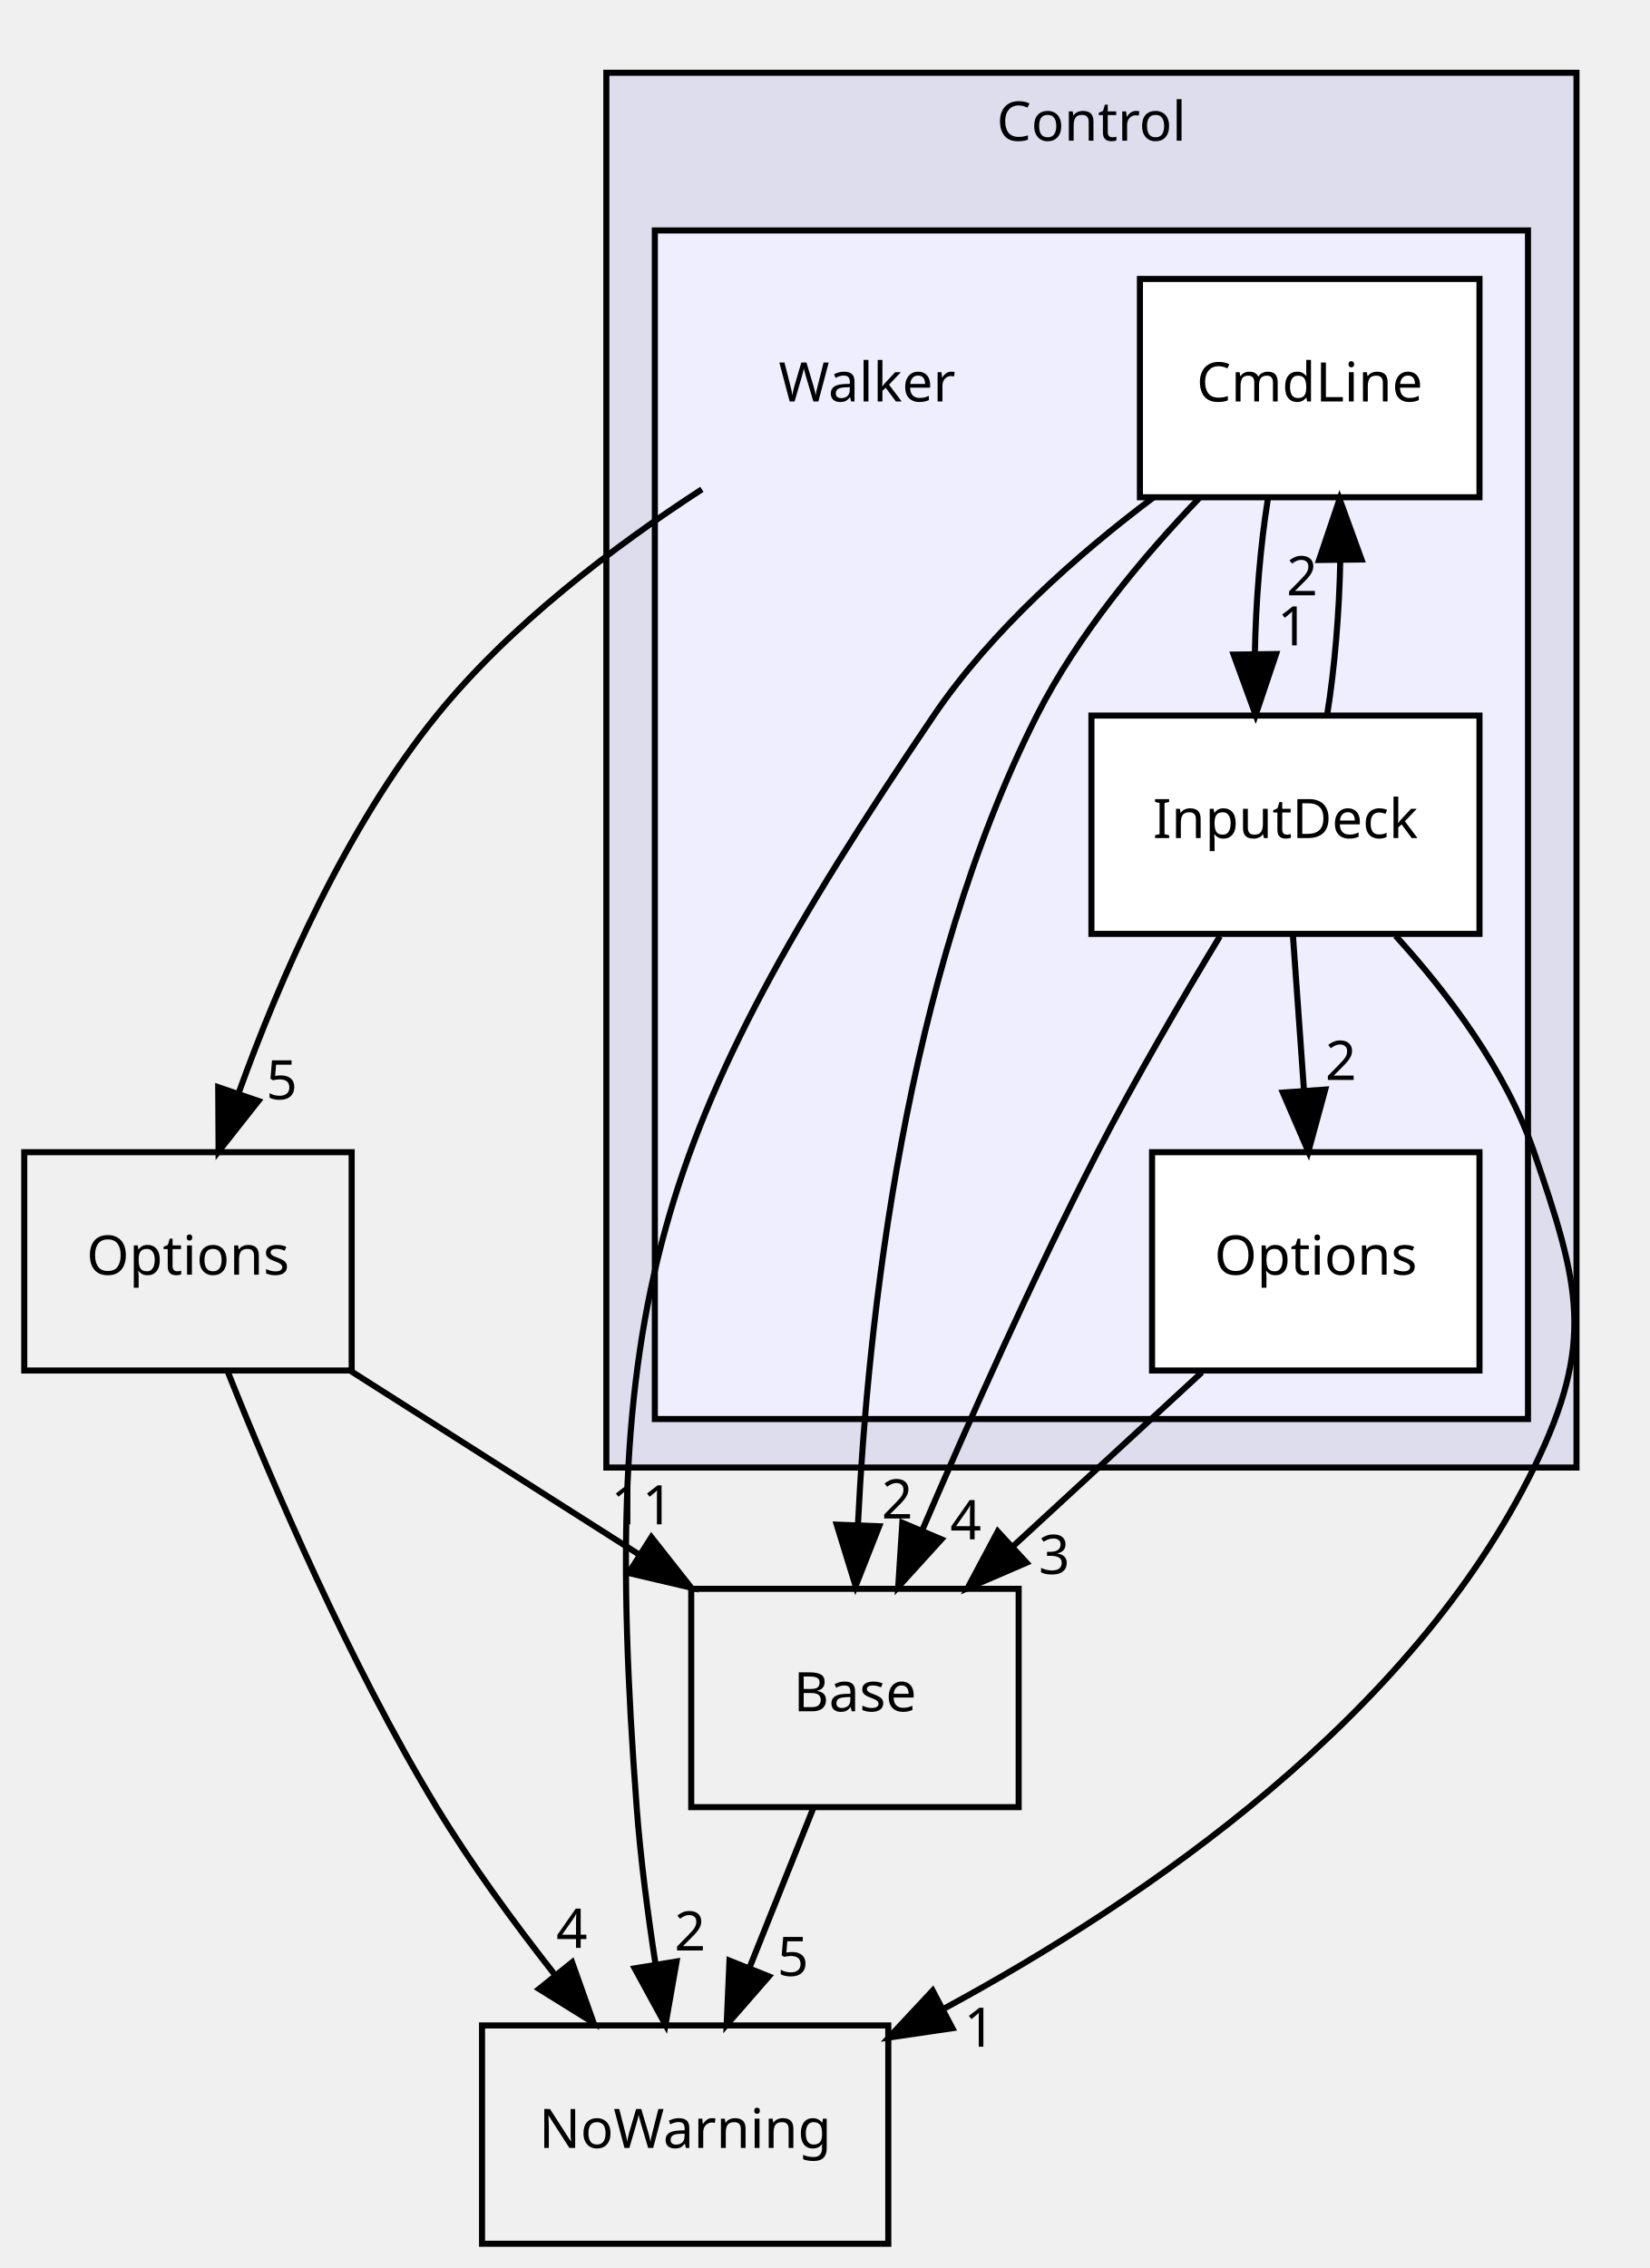
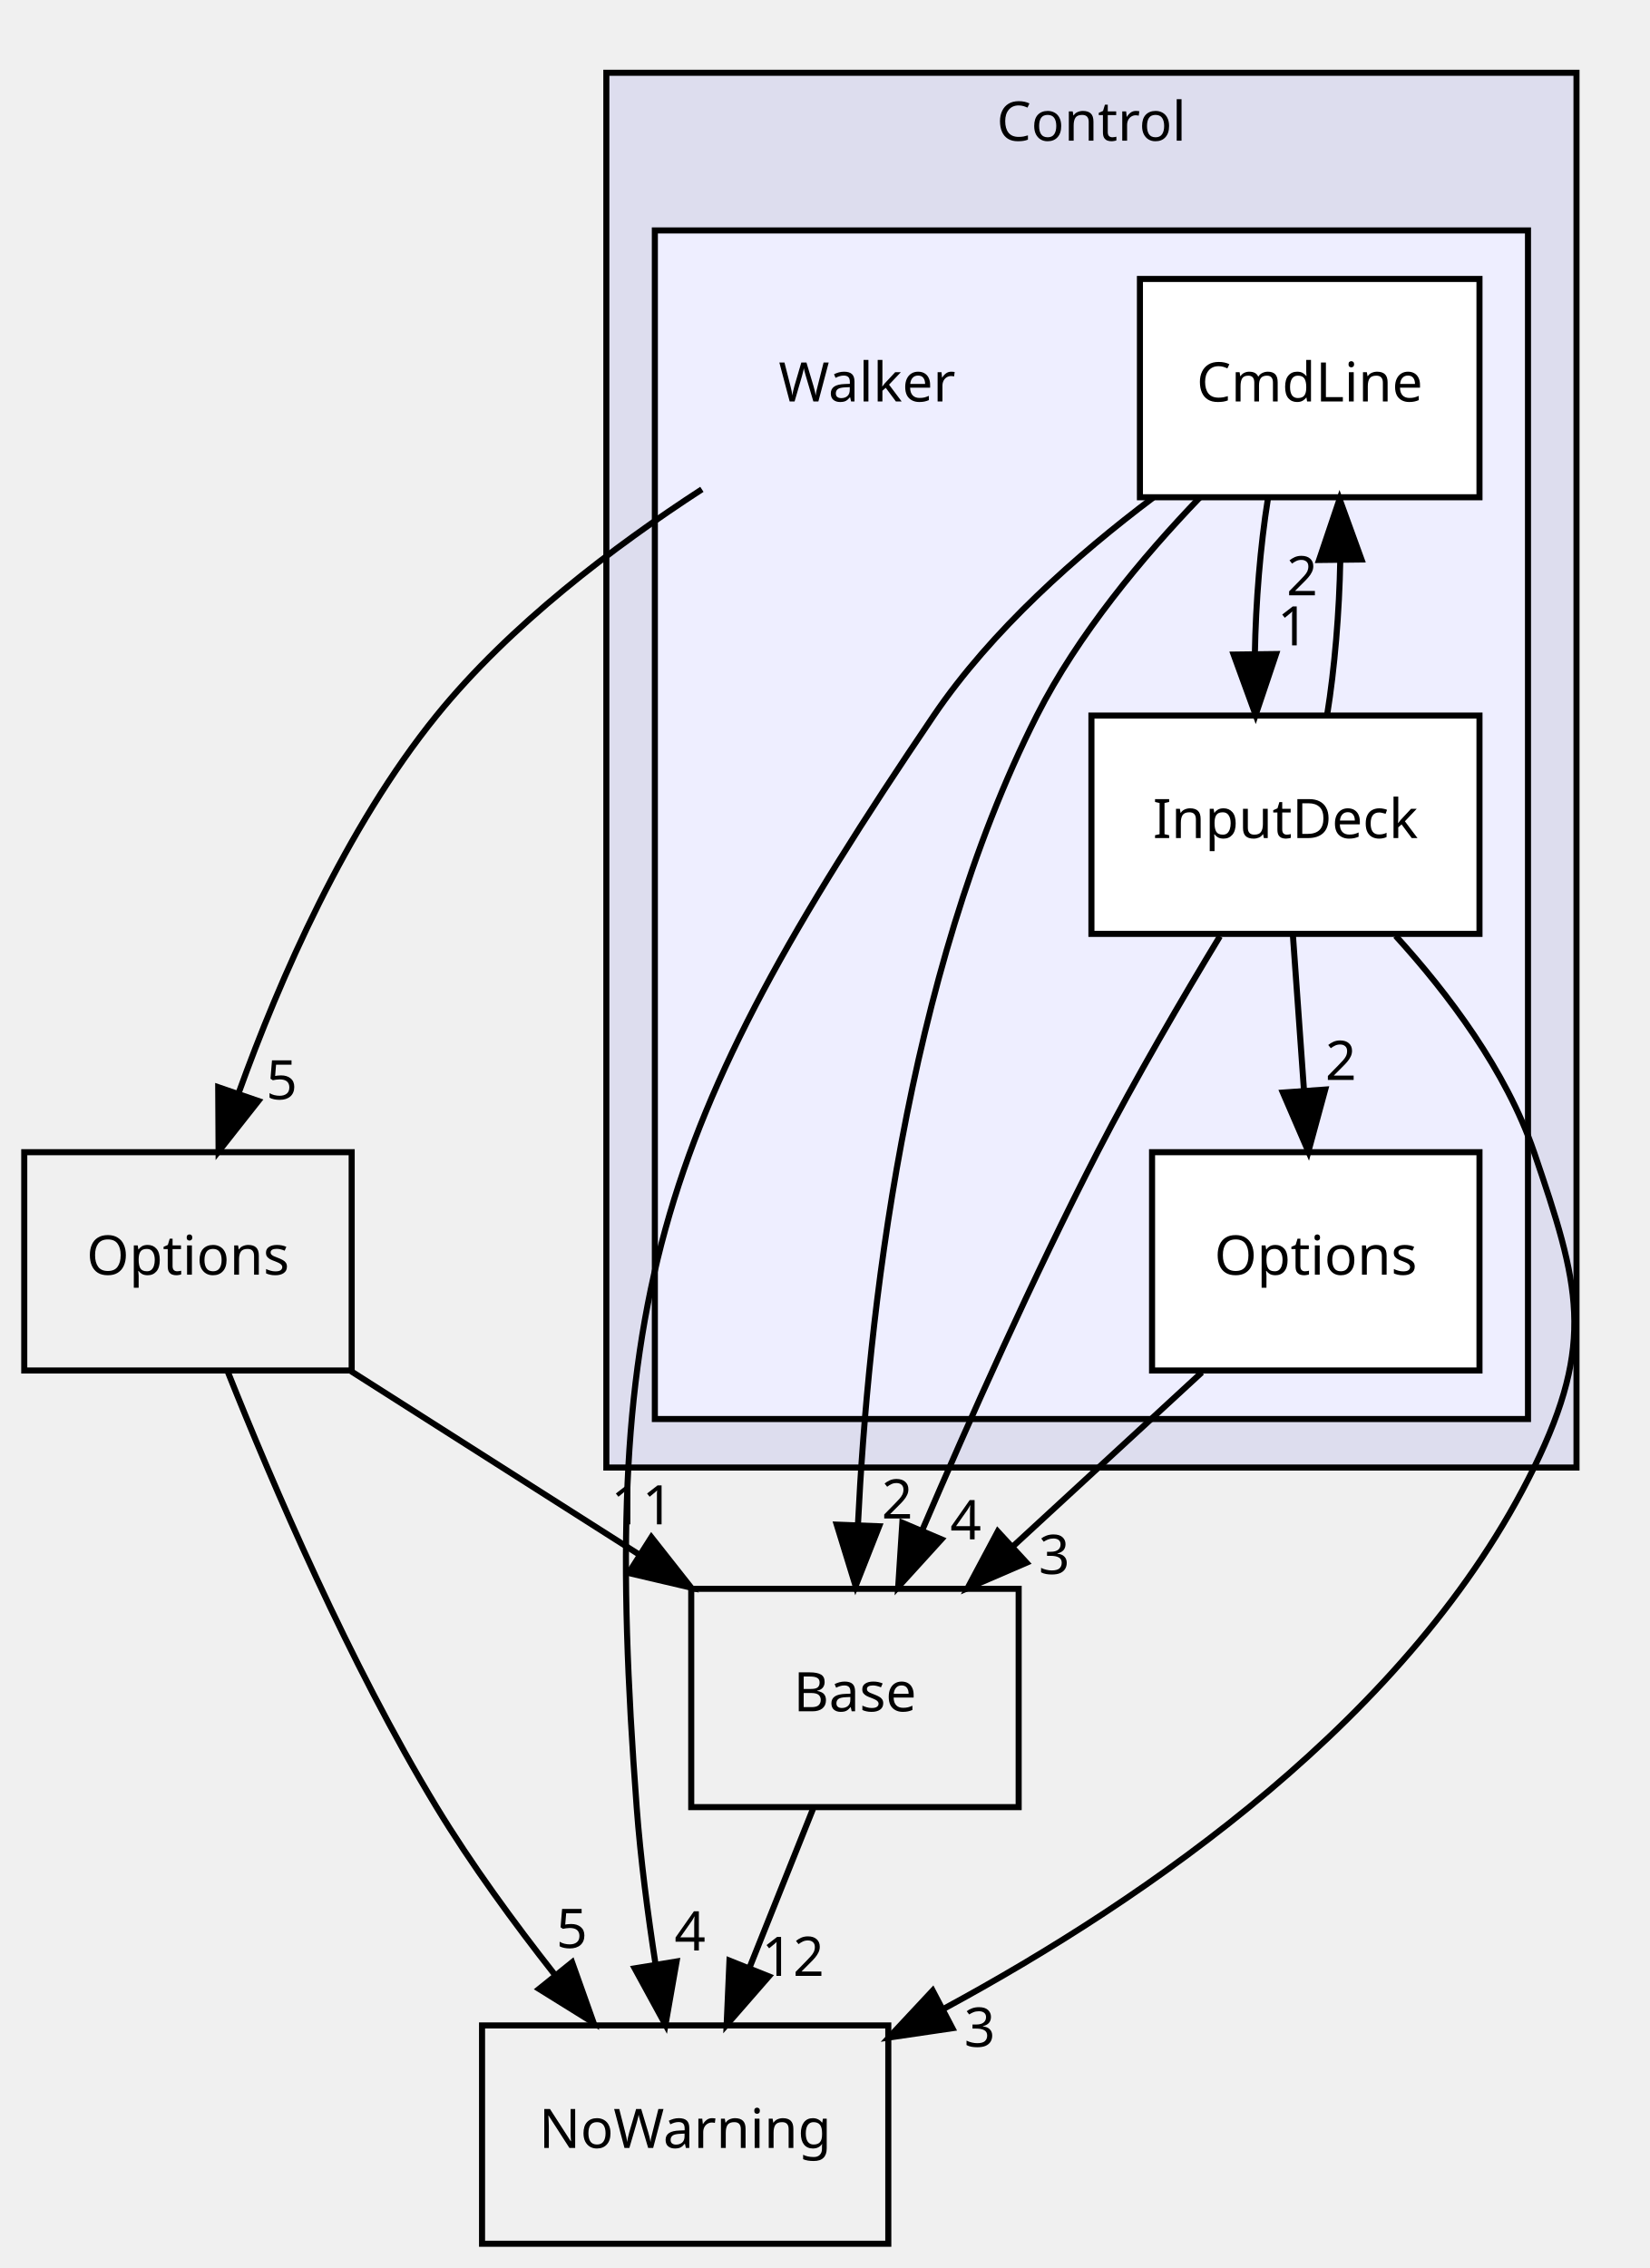
<svg xmlns="http://www.w3.org/2000/svg" xmlns:xlink="http://www.w3.org/1999/xlink" width="272pt" height="374pt" viewBox="0.00 0.00 272.00 374.00">
  <g id="graph0" class="graph" transform="scale(1 1) rotate(0) translate(4 370)">
    <g id="clust1" class="cluster">
      <g id="a_clust1">
        <a xlink:href="dir_3ff0826a6d651abbf0f532354e1ac7dc.html" target="_top" xlink:title="Control">
          <polygon fill="#ddddee" stroke="black" points="96,-128 96,-358 256,-358 256,-128 96,-128" />
          <text text-anchor="middle" x="176" y="-346.8" font-family="sans-serif" font-size="9.00">Control</text>
        </a>
      </g>
    </g>
    <g id="clust2" class="cluster">
      <g id="a_clust2">
        <a xlink:href="dir_0e448188b37b11ddd594aa8fc8850de3.html" target="_top">
          <polygon fill="#eeeeff" stroke="black" points="104,-136 104,-332 248,-332 248,-136 104,-136" />
        </a>
      </g>
    </g>
    <g id="node1" class="node">
      <text text-anchor="middle" x="139" y="-303.8" font-family="sans-serif" font-size="9.00">Walker</text>
    </g>
    <g id="node5" class="node">
      <g id="a_node5">
        <a xlink:href="dir_ec1cf62c000f17e7048c6127480956ca.html" target="_top" xlink:title="Options">
          <polygon fill="none" stroke="black" points="54,-180 0,-180 0,-144 54,-144 54,-180" />
          <text text-anchor="middle" x="27" y="-159.8" font-family="sans-serif" font-size="9.00">Options</text>
        </a>
      </g>
    </g>
    <g id="edge6" class="edge">
      <path fill="none" stroke="black" d="M111.757,-289.307C97.311,-279.93 80.099,-266.943 68,-252 53.006,-233.482 42.146,-208.586 35.385,-189.834" />
      <polygon fill="black" stroke="black" points="38.609,-188.448 32.05,-180.128 31.989,-190.722 38.609,-188.448" />
      <g id="a_edge6-headlabel">
        <a xlink:href="dir_000008_000022.html" target="_top" xlink:title="5">
          <text text-anchor="middle" x="42.463" y="-188.725" font-family="sans-serif" font-size="9.00">5</text>
        </a>
      </g>
    </g>
    <g id="node2" class="node">
      <g id="a_node2">
        <a xlink:href="dir_f13a08b0c51a73f05d560b643e7c23bf.html" target="_top" xlink:title="CmdLine">
          <polygon fill="white" stroke="black" points="240,-324 184,-324 184,-288 240,-288 240,-324" />
          <text text-anchor="middle" x="212" y="-303.8" font-family="sans-serif" font-size="9.00">CmdLine</text>
        </a>
      </g>
    </g>
    <g id="node3" class="node">
      <g id="a_node3">
        <a xlink:href="dir_f3d53cfd78aa16b6a5194a46fac1c1b1.html" target="_top" xlink:title="InputDeck">
          <polygon fill="white" stroke="black" points="240,-252 176,-252 176,-216 240,-216 240,-252" />
          <text text-anchor="middle" x="208" y="-231.8" font-family="sans-serif" font-size="9.00">InputDeck</text>
        </a>
      </g>
    </g>
    <g id="edge7" class="edge">
      <path fill="none" stroke="black" d="M205.096,-287.697C203.859,-279.983 203.103,-270.712 202.954,-262.112" />
      <polygon fill="black" stroke="black" points="206.454,-262.148 203.082,-252.104 199.454,-262.059 206.454,-262.148" />
      <g id="a_edge7-headlabel">
        <a xlink:href="dir_000017_000018.html" target="_top" xlink:title="1">
          <text text-anchor="middle" x="209.247" y="-263.579" font-family="sans-serif" font-size="9.00">1</text>
        </a>
      </g>
    </g>
    <g id="node6" class="node">
      <g id="a_node6">
        <a xlink:href="dir_7e34f0efff2ff25c5f7cf9ee4af7a0ce.html" target="_top" xlink:title="NoWarning">
          <polygon fill="none" stroke="black" points="142.5,-36 75.5,-36 75.5,-0 142.5,-0 142.5,-36" />
          <text text-anchor="middle" x="109" y="-15.8" font-family="sans-serif" font-size="9.00">NoWarning</text>
        </a>
      </g>
    </g>
    <g id="edge8" class="edge">
      <path fill="none" stroke="black" d="M186.171,-287.928C173.754,-278.59 159.535,-266.066 150,-252 103.476,-183.372 94.795,-154.679 101,-72 101.637,-63.518 102.838,-54.336 104.121,-46.036" />
      <polygon fill="black" stroke="black" points="107.584,-46.547 105.752,-36.112 100.676,-45.412 107.584,-46.547" />
      <g id="a_edge8-headlabel">
-         <a xlink:href="dir_000017_000034.html" target="_top" xlink:title="2">
-           <text text-anchor="middle" x="109.802" y="-48.355" font-family="sans-serif" font-size="9.00">2</text>
+         <a xlink:href="dir_000017_000034.html" target="_top" xlink:title="4">
+           <text text-anchor="middle" x="109.802" y="-48.355" font-family="sans-serif" font-size="9.00">4</text>
        </a>
      </g>
    </g>
    <g id="node7" class="node">
      <g id="a_node7">
        <a xlink:href="dir_4814b1a558d470c33d85e65dbde02eaa.html" target="_top" xlink:title="Base">
          <polygon fill="none" stroke="black" points="164,-108 110,-108 110,-72 164,-72 164,-108" />
          <text text-anchor="middle" x="137" y="-87.8" font-family="sans-serif" font-size="9.00">Base</text>
        </a>
      </g>
    </g>
    <g id="edge9" class="edge">
      <path fill="none" stroke="black" d="M193.83,-287.913C184.519,-278.211 173.751,-265.359 167,-252 145.225,-208.91 139.138,-152.148 137.507,-118.81" />
      <polygon fill="black" stroke="black" points="140.991,-118.314 137.109,-108.456 133.996,-118.583 140.991,-118.314" />
      <g id="a_edge9-headlabel">
        <a xlink:href="dir_000017_000002.html" target="_top" xlink:title="2">
          <text text-anchor="middle" x="143.966" y="-119.597" font-family="sans-serif" font-size="9.00">2</text>
        </a>
      </g>
    </g>
    <g id="edge3" class="edge">
      <path fill="none" stroke="black" d="M214.872,-252.104C216.117,-259.791 216.883,-269.054 217.042,-277.665" />
      <polygon fill="black" stroke="black" points="213.542,-277.657 216.927,-287.697 220.542,-277.737 213.542,-277.657" />
      <g id="a_edge3-headlabel">
        <a xlink:href="dir_000018_000017.html" target="_top" xlink:title="2">
          <text text-anchor="middle" x="210.744" y="-271.83" font-family="sans-serif" font-size="9.00">2</text>
        </a>
      </g>
    </g>
    <g id="node4" class="node">
      <g id="a_node4">
        <a xlink:href="dir_387b761d53ddabfb62ec8e990cbf9dee.html" target="_top" xlink:title="Options">
          <polygon fill="white" stroke="black" points="240,-180 186,-180 186,-144 240,-144 240,-180" />
          <text text-anchor="middle" x="213" y="-159.8" font-family="sans-serif" font-size="9.00">Options</text>
        </a>
      </g>
    </g>
    <g id="edge2" class="edge">
      <path fill="none" stroke="black" d="M209.236,-215.697C209.787,-207.983 210.449,-198.712 211.063,-190.112" />
      <polygon fill="black" stroke="black" points="214.557,-190.328 211.778,-180.104 207.575,-189.83 214.557,-190.328" />
      <g id="a_edge2-headlabel">
        <a xlink:href="dir_000018_000026.html" target="_top" xlink:title="2">
          <text text-anchor="middle" x="217.133" y="-191.916" font-family="sans-serif" font-size="9.00">2</text>
        </a>
      </g>
    </g>
    <g id="edge4" class="edge">
      <path fill="none" stroke="black" d="M226.169,-215.677C234.885,-206.097 244.412,-193.43 249,-180 256.472,-158.13 259.149,-148.764 249,-128 228.908,-86.893 185,-56.793 151.677,-38.766" />
      <polygon fill="black" stroke="black" points="153.07,-35.544 142.588,-34.002 149.821,-41.744 153.07,-35.544" />
      <g id="a_edge4-headlabel">
-         <a xlink:href="dir_000018_000034.html" target="_top" xlink:title="1">
-           <text text-anchor="middle" x="157.572" y="-32.498" font-family="sans-serif" font-size="9.00">1</text>
+         <a xlink:href="dir_000018_000034.html" target="_top" xlink:title="3">
+           <text text-anchor="middle" x="157.572" y="-32.498" font-family="sans-serif" font-size="9.00">3</text>
        </a>
      </g>
    </g>
    <g id="edge5" class="edge">
      <path fill="none" stroke="black" d="M197.188,-215.597C191,-205.379 183.25,-192.129 177,-180 166.393,-159.417 155.71,-135.441 148.055,-117.564" />
      <polygon fill="black" stroke="black" points="151.261,-116.159 144.134,-108.319 144.817,-118.892 151.261,-116.159" />
      <g id="a_edge5-headlabel">
        <a xlink:href="dir_000018_000002.html" target="_top" xlink:title="4">
          <text text-anchor="middle" x="155.279" y="-116.159" font-family="sans-serif" font-size="9.00">4</text>
        </a>
      </g>
    </g>
    <g id="edge1" class="edge">
      <path fill="none" stroke="black" d="M194.213,-143.697C184.826,-135.05 173.316,-124.449 163.087,-115.027" />
      <polygon fill="black" stroke="black" points="165.297,-112.305 155.57,-108.104 160.555,-117.454 165.297,-112.305" />
      <g id="a_edge1-headlabel">
        <a xlink:href="dir_000026_000002.html" target="_top" xlink:title="3">
          <text text-anchor="middle" x="169.865" y="-110.452" font-family="sans-serif" font-size="9.00">3</text>
        </a>
      </g>
    </g>
    <g id="edge10" class="edge">
      <path fill="none" stroke="black" d="M33.609,-143.685C40.932,-125.31 53.623,-95.712 68,-72 73.7,-62.6 80.778,-52.917 87.441,-44.442" />
      <polygon fill="black" stroke="black" points="90.352,-46.408 93.899,-36.425 84.9,-42.017 90.352,-46.408" />
      <g id="a_edge10-headlabel">
-         <a xlink:href="dir_000022_000034.html" target="_top" xlink:title="4">
-           <text text-anchor="middle" x="90.308" y="-48.788" font-family="sans-serif" font-size="9.00">4</text>
+         <a xlink:href="dir_000022_000034.html" target="_top" xlink:title="5">
+           <text text-anchor="middle" x="90.308" y="-48.788" font-family="sans-serif" font-size="9.00">5</text>
        </a>
      </g>
    </g>
    <g id="edge11" class="edge">
      <path fill="none" stroke="black" d="M53.909,-143.876C68.158,-134.808 85.846,-123.552 101.236,-113.759" />
      <polygon fill="black" stroke="black" points="103.43,-116.511 109.988,-108.19 99.672,-110.606 103.43,-116.511" />
      <g id="a_edge11-headlabel">
        <a xlink:href="dir_000022_000002.html" target="_top" xlink:title="11">
          <text text-anchor="middle" x="101.922" y="-118.637" font-family="sans-serif" font-size="9.00">11</text>
        </a>
      </g>
    </g>
    <g id="edge12" class="edge">
      <path fill="none" stroke="black" d="M130.079,-71.697C126.925,-63.813 123.122,-54.304 119.619,-45.546" />
      <polygon fill="black" stroke="black" points="122.805,-44.089 115.842,-36.104 116.306,-46.689 122.805,-44.089" />
      <g id="a_edge12-headlabel">
-         <a xlink:href="dir_000002_000034.html" target="_top" xlink:title="5">
-           <text text-anchor="middle" x="126.777" y="-44.172" font-family="sans-serif" font-size="9.00">5</text>
+         <a xlink:href="dir_000002_000034.html" target="_top" xlink:title="12">
+           <text text-anchor="middle" x="126.777" y="-44.172" font-family="sans-serif" font-size="9.00">12</text>
        </a>
      </g>
    </g>
  </g>
</svg>
